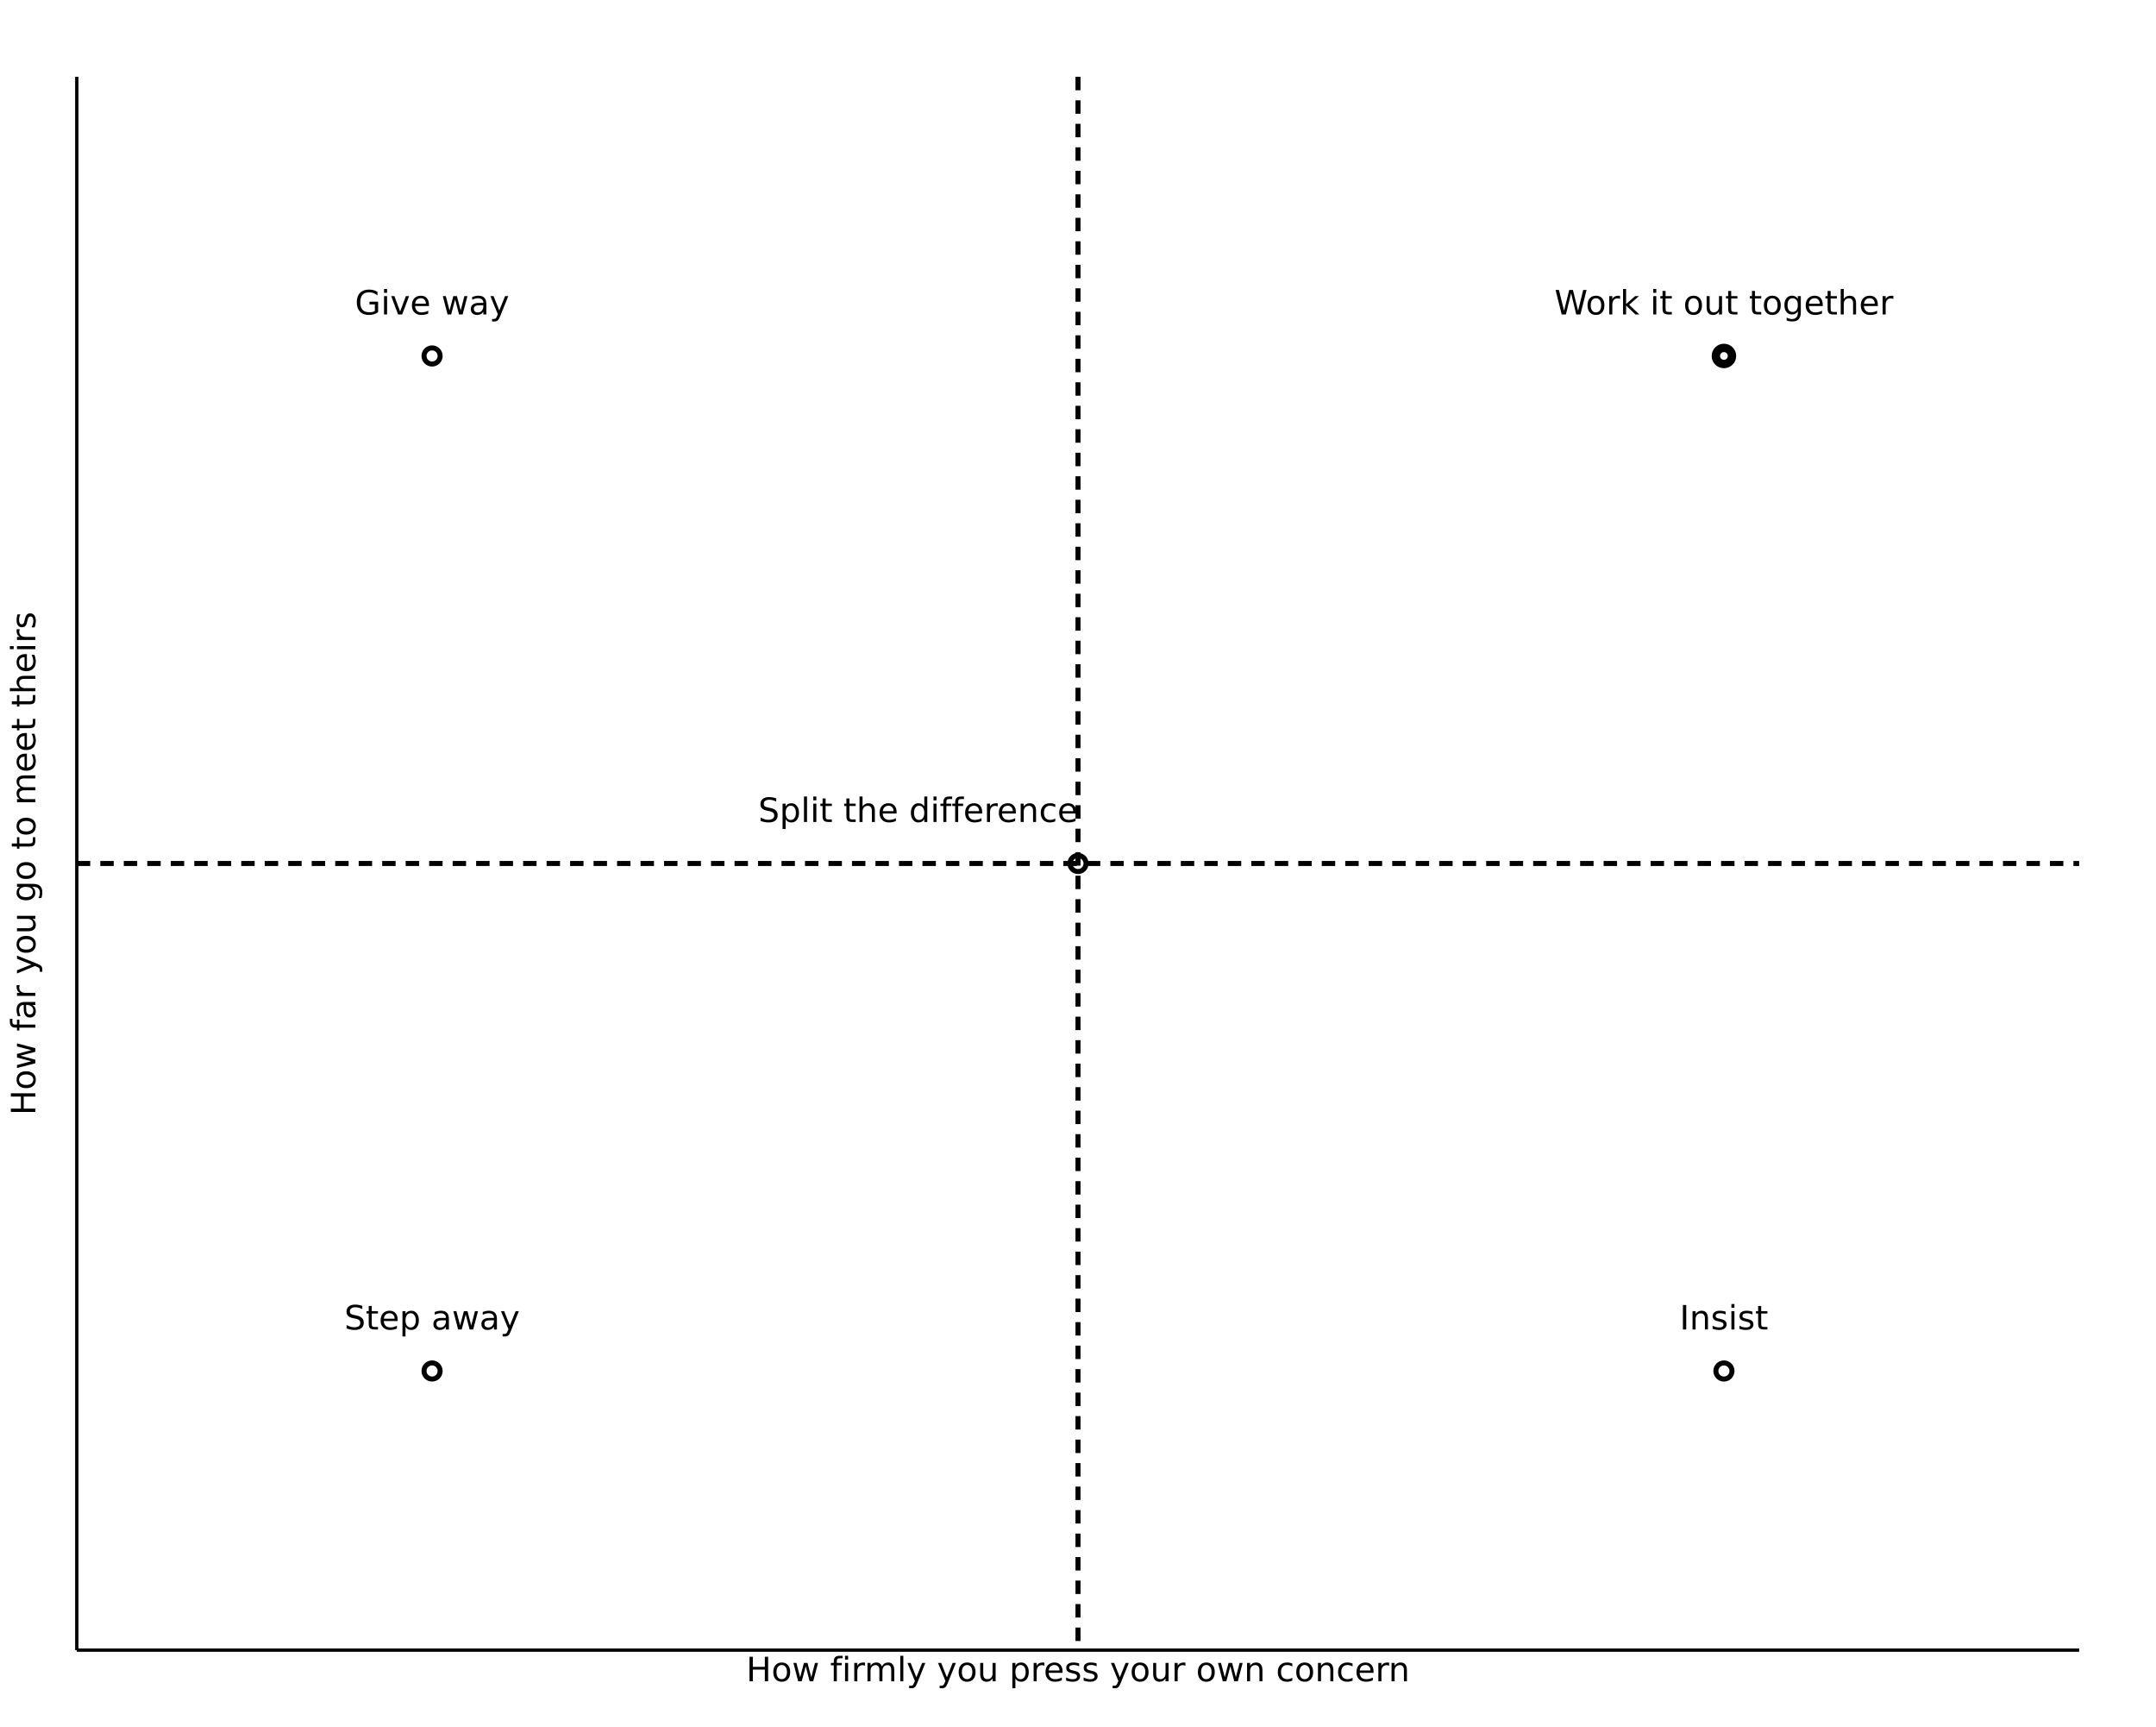
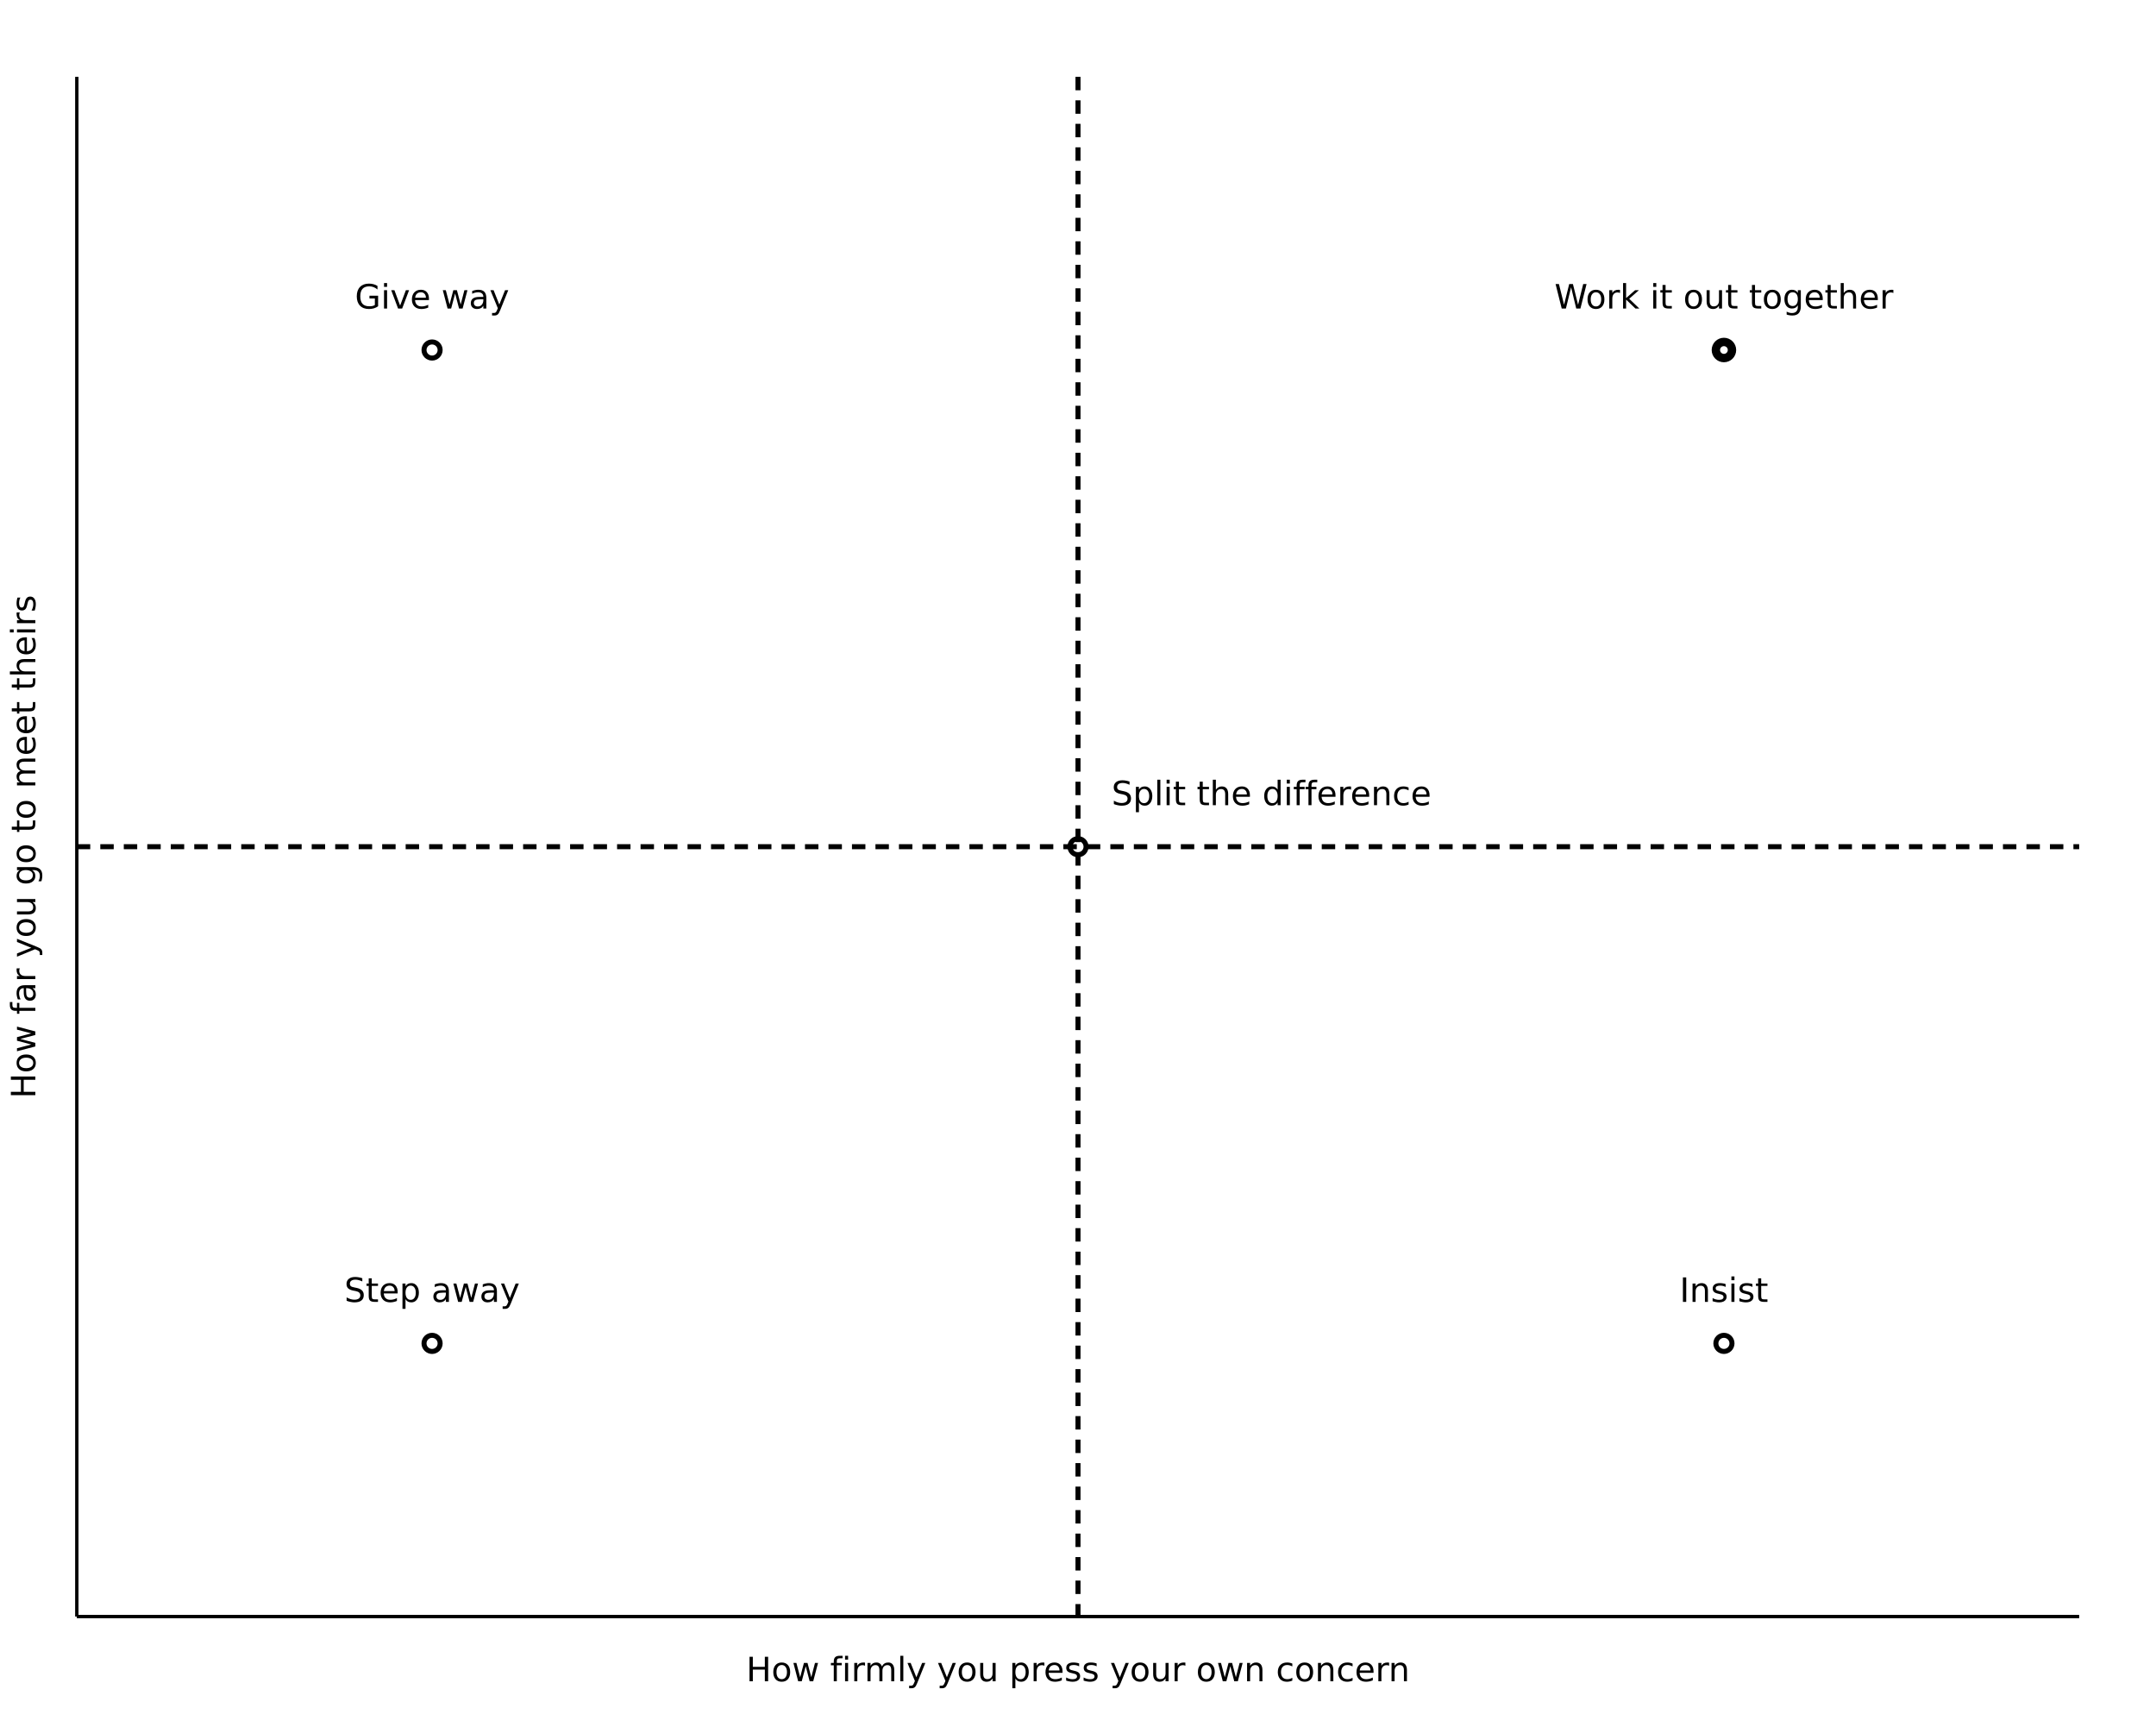
- <svg xmlns="http://www.w3.org/2000/svg" viewBox="-1.25 -1.25 642.5 514.5" role="img" aria-labelledby="dsfe89a21372-title dsfe89a21372-desc">
-   <path d="M 21.641 21.641 L 21.641 490.359" fill="none" stroke="currentColor" stroke-width="1" />
-   <path d="M 21.641 490.359 L 618.359 490.359" fill="none" stroke="currentColor" stroke-width="1" />
-   <path d="M 21.641 256 L 618.359 256" fill="none" stroke="currentColor" stroke-width="1.5" stroke-dasharray="4 3" />
-   <path d="M 320 21.641 L 320 490.359" fill="none" stroke="currentColor" stroke-width="1.5" stroke-dasharray="4 3" />
+ <svg xmlns="http://www.w3.org/2000/svg" viewBox="-1.25 -1.25 642.5 514.5" role="img" aria-labelledby="dsc4127f5cd8-title dsc4127f5cd8-desc">
+   <path d="M 21.641 21.641 L 21.641 480.359" fill="none" stroke="currentColor" stroke-width="1" />
+   <path d="M 21.641 480.359 L 618.359 480.359" fill="none" stroke="currentColor" stroke-width="1" />
+   <path d="M 21.641 251 L 618.359 251" fill="none" stroke="currentColor" stroke-width="1.5" stroke-dasharray="4 3" />
+   <path d="M 320 21.641 L 320 480.359" fill="none" stroke="currentColor" stroke-width="1.5" stroke-dasharray="4 3" />
  <text x="320" y="499.642" font-family="'DejaVu Sans', sans-serif" font-size="10" fill="currentColor" text-anchor="middle">How firmly you press your own concern</text>
-   <text x="9.282" y="256" font-family="'DejaVu Sans', sans-serif" font-size="10" fill="currentColor" text-anchor="middle" transform="rotate(-90 9.282 256)">How far you go to meet theirs</text>
-   <ellipse cx="127.51" cy="104.8" rx="2.4" ry="2.4" fill="none" stroke="currentColor" stroke-width="1.5" />
-   <text x="127.51" y="92.442" font-family="'DejaVu Sans', sans-serif" font-size="10" fill="currentColor" text-anchor="middle">Give way</text>
-   <ellipse cx="512.49" cy="104.8" rx="2.4" ry="2.4" fill="none" stroke="currentColor" stroke-width="2.5" />
-   <text x="512.49" y="92.442" font-family="'DejaVu Sans', sans-serif" font-size="10" fill="currentColor" text-anchor="middle">Work it out together</text>
-   <ellipse cx="320" cy="256" rx="2.4" ry="2.4" fill="none" stroke="currentColor" stroke-width="1.5" />
-   <text x="320" y="243.642" font-family="'DejaVu Sans', sans-serif" font-size="10" fill="currentColor" text-anchor="end">Split the difference</text>
-   <ellipse cx="127.51" cy="407.2" rx="2.4" ry="2.4" fill="none" stroke="currentColor" stroke-width="1.5" />
-   <text x="127.51" y="394.841" font-family="'DejaVu Sans', sans-serif" font-size="10" fill="currentColor" text-anchor="middle">Step away</text>
-   <ellipse cx="512.49" cy="407.2" rx="2.4" ry="2.4" fill="none" stroke="currentColor" stroke-width="1.5" />
-   <text x="512.49" y="394.841" font-family="'DejaVu Sans', sans-serif" font-size="10" fill="currentColor" text-anchor="middle">Insist</text>
+   <text x="9.282" y="251" font-family="'DejaVu Sans', sans-serif" font-size="10" fill="currentColor" text-anchor="middle" transform="rotate(-90 9.282 251)">How far you go to meet theirs</text>
+   <ellipse cx="127.51" cy="103.026" rx="2.4" ry="2.4" fill="none" stroke="currentColor" stroke-width="1.5" />
+   <text x="127.51" y="90.668" font-family="'DejaVu Sans', sans-serif" font-size="10" fill="currentColor" text-anchor="middle">Give way</text>
+   <ellipse cx="512.49" cy="103.026" rx="2.4" ry="2.4" fill="none" stroke="currentColor" stroke-width="2.5" />
+   <text x="512.49" y="90.668" font-family="'DejaVu Sans', sans-serif" font-size="10" fill="currentColor" text-anchor="middle">Work it out together</text>
+   <ellipse cx="320" cy="251" rx="2.4" ry="2.4" fill="none" stroke="currentColor" stroke-width="1.5" />
+   <text x="330" y="238.642" font-family="'DejaVu Sans', sans-serif" font-size="10" fill="currentColor">Split the difference</text>
+   <ellipse cx="127.51" cy="398.974" rx="2.4" ry="2.4" fill="none" stroke="currentColor" stroke-width="1.5" />
+   <text x="127.51" y="386.615" font-family="'DejaVu Sans', sans-serif" font-size="10" fill="currentColor" text-anchor="middle">Step away</text>
+   <ellipse cx="512.49" cy="398.974" rx="2.4" ry="2.4" fill="none" stroke="currentColor" stroke-width="1.5" />
+   <text x="512.49" y="386.615" font-family="'DejaVu Sans', sans-serif" font-size="10" fill="currentColor" text-anchor="middle">Insist</text>
</svg>
